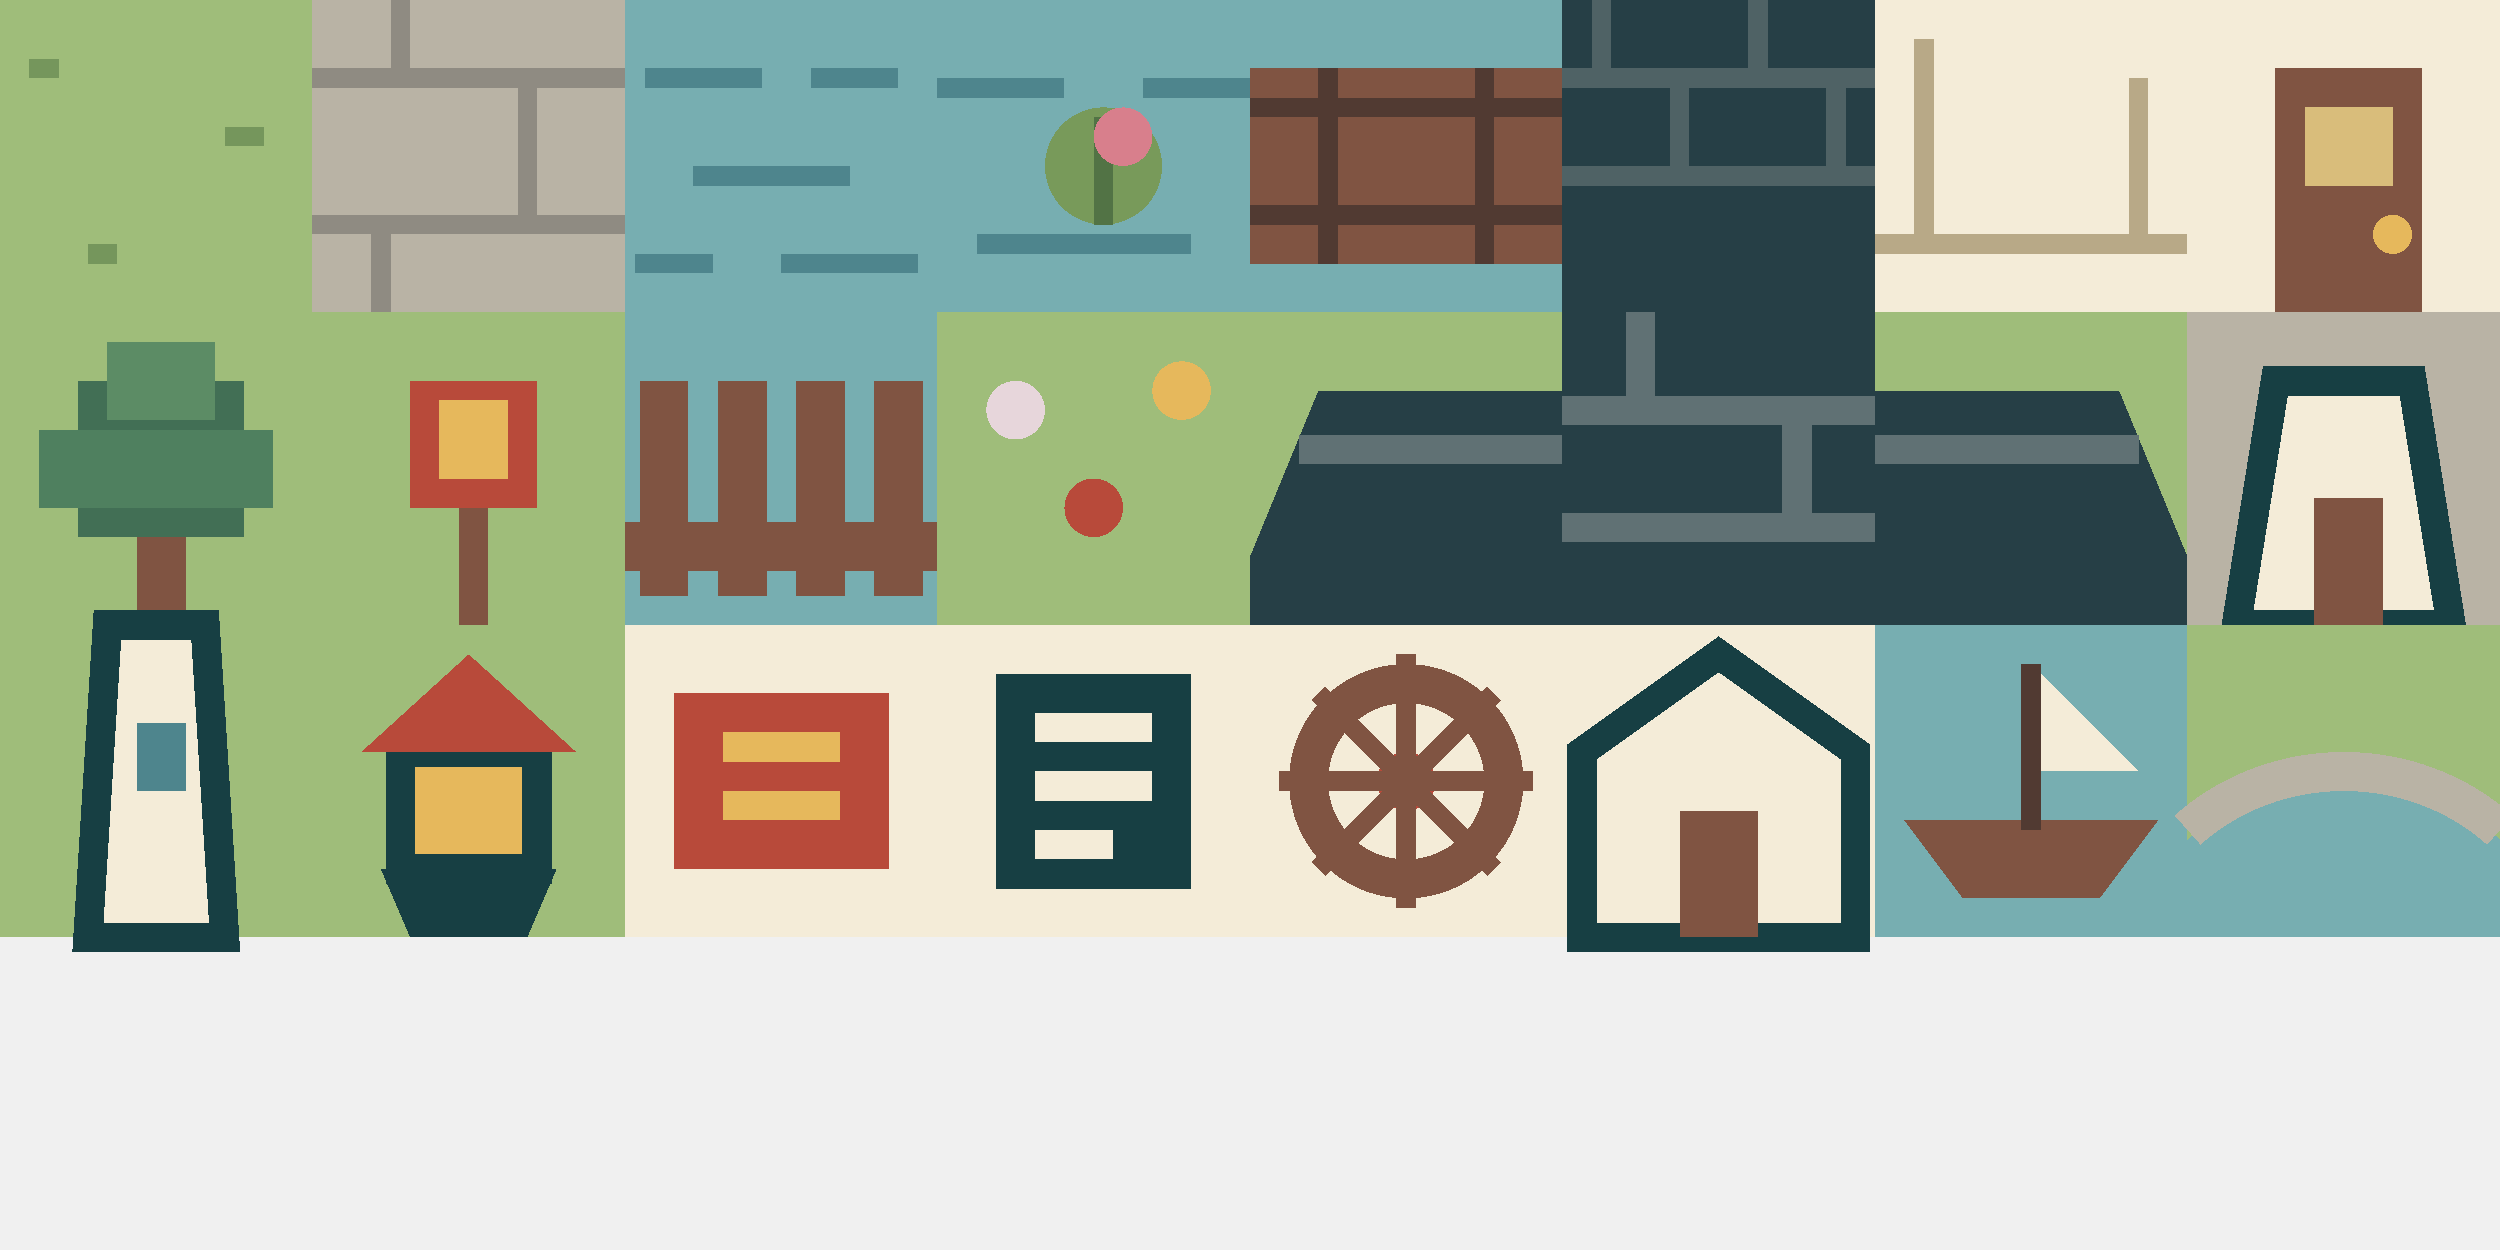
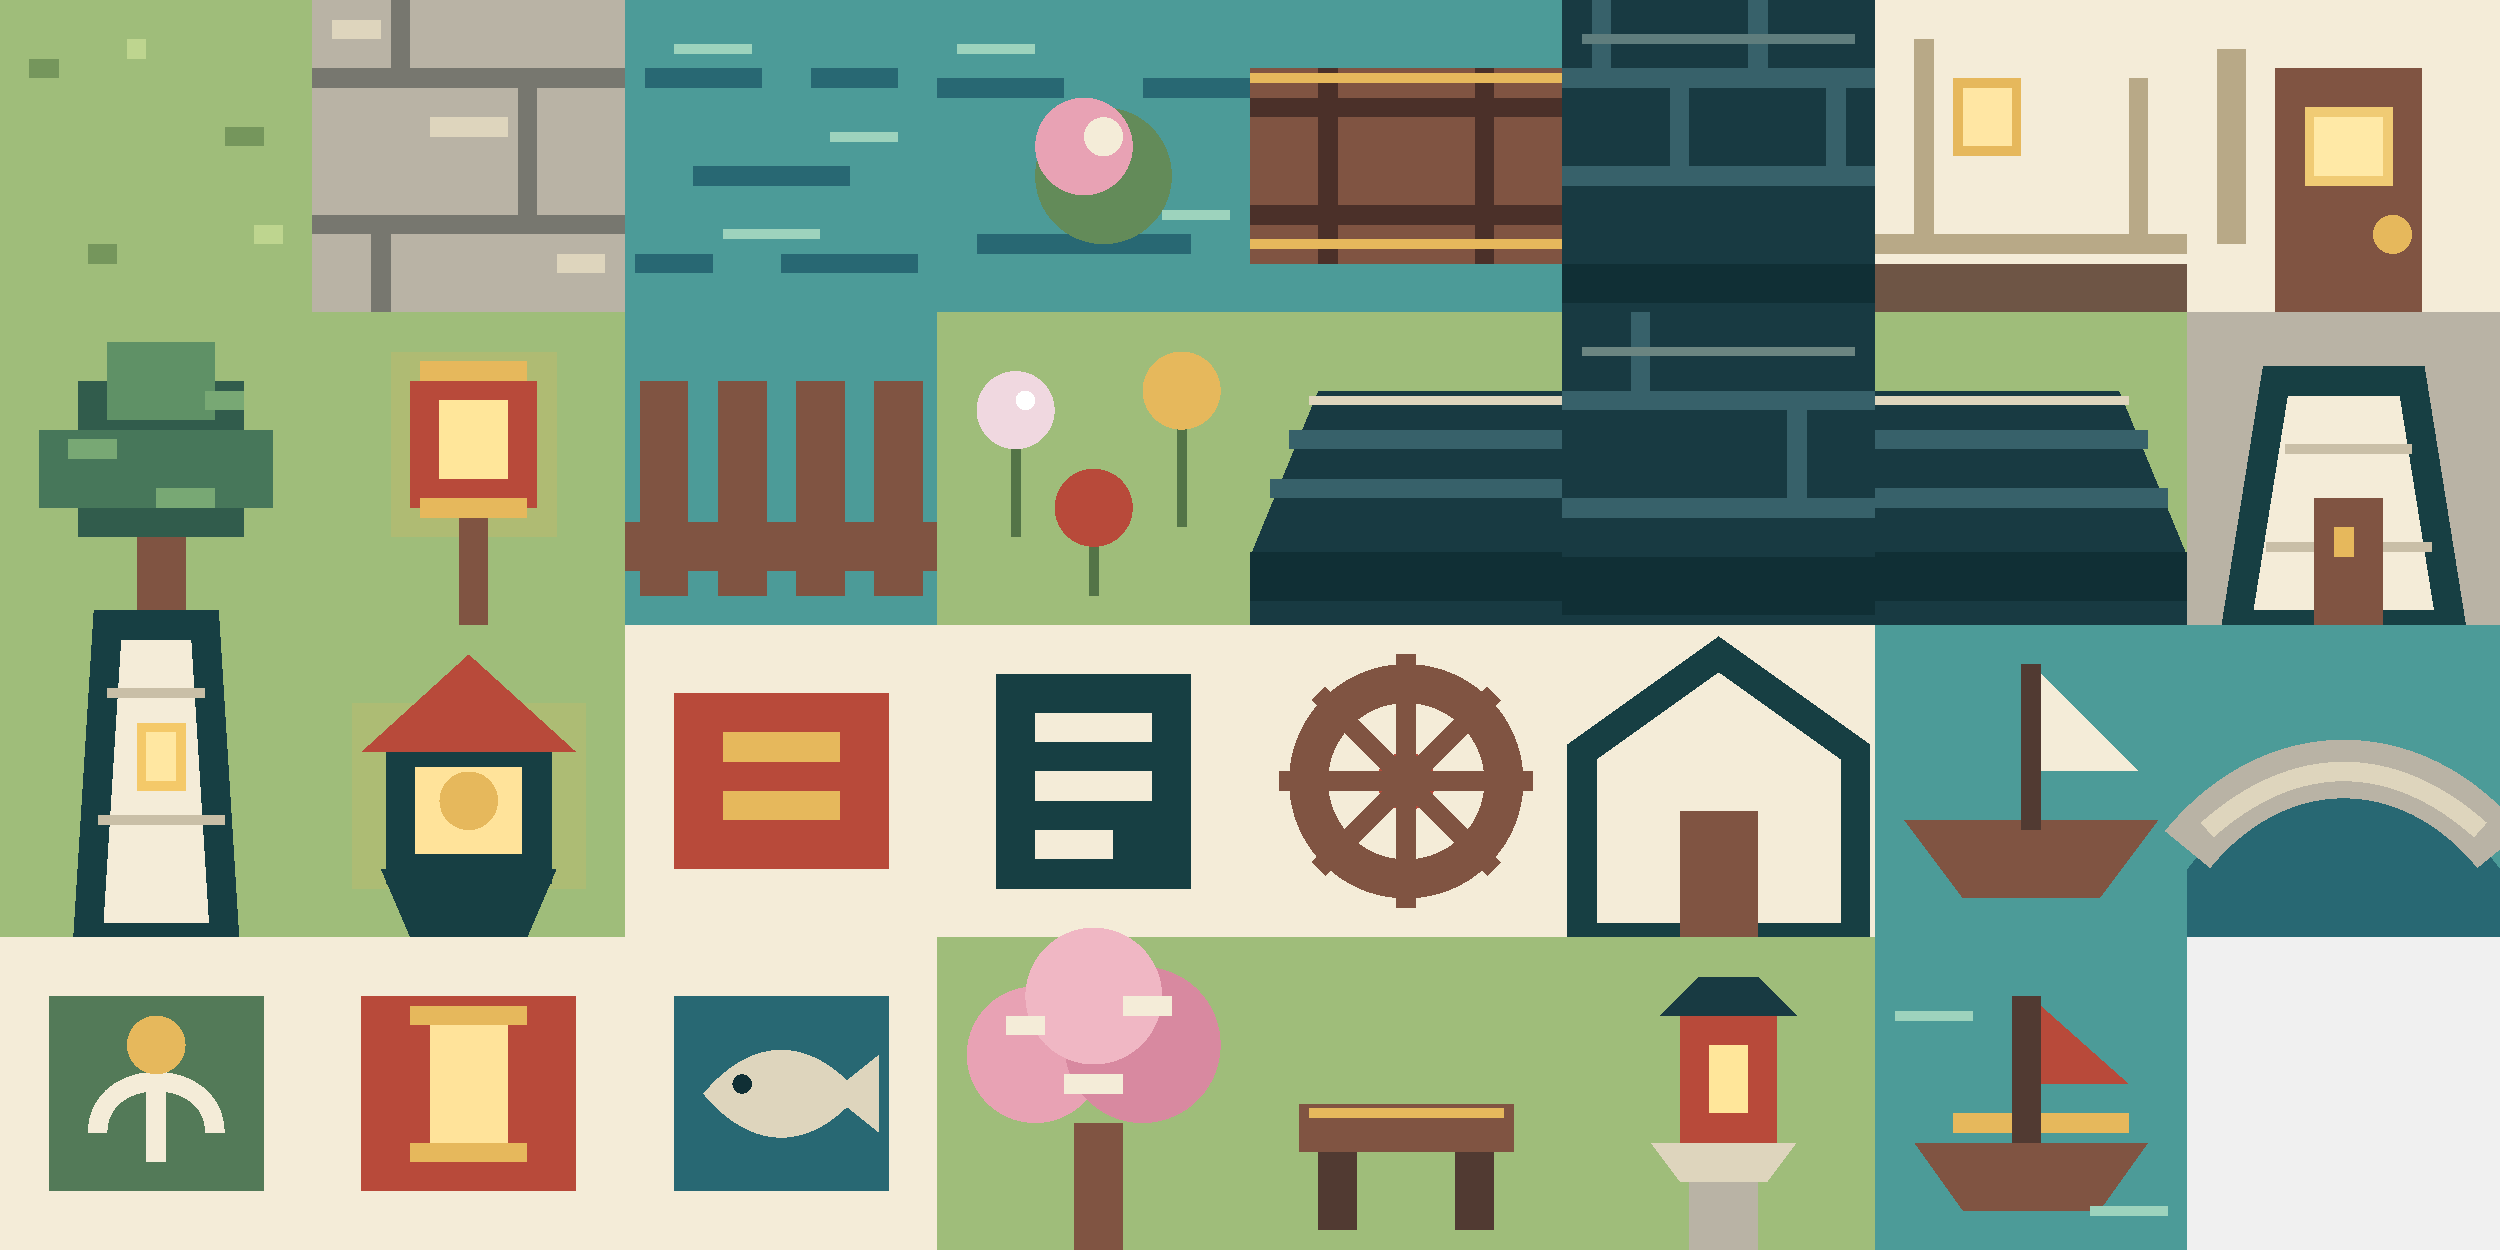
<svg xmlns="http://www.w3.org/2000/svg" width="256" height="128" viewBox="0 0 256 128" shape-rendering="crispEdges">
  <rect width="256" height="128" fill="transparent" />
  <g transform="translate(0 0)">
    <rect width="32" height="32" fill="#9fbd7a" />
    <path d="M3 6h3v2H3zm20 7h4v2h-4zM9 25h3v2H9z" fill="#75965c" />
+     <path d="M13 4h2v2h-2zm13 19h3v2h-3z" fill="#bed58f" />
  </g>
  <g transform="translate(32 0)">
    <rect width="32" height="32" fill="#b9b3a5" />
-     <path d="M0 8h32M0 23h32M9 0v8m13 0v15M7 23v9" stroke="#8f8b82" stroke-width="2" />
+     <path d="M0 8h32M0 23h32M9 0v8m13 0v15M7 23v9" stroke="#77776f" stroke-width="2" />
+     <path d="M2 3h5m5 10h8m5 14h5" stroke="#ded5bd" stroke-width="2" />
  </g>
  <g transform="translate(64 0)">
-     <rect width="32" height="32" fill="#77aeb1" />
-     <path d="M2 8h12m5 0h9M7 18h16M1 27h8m7 0h14" stroke="#4e858d" stroke-width="2" />
+     <rect width="32" height="32" fill="#4c9b98" />
+     <path d="M2 8h12m5 0h9M7 18h16M1 27h8m7 0h14" stroke="#286873" stroke-width="2" />
+     <path d="M5 5h8m8 9h7M10 24h10" stroke="#9dd3bd" stroke-width="1" />
  </g>
  <g transform="translate(96 0)">
-     <rect width="32" height="32" fill="#77aeb1" />
-     <path d="M0 9h13m8 0h11M4 25h22" stroke="#4e858d" stroke-width="2" />
-     <circle cx="17" cy="17" r="6" fill="#789a5a" />
-     <rect x="16" y="12" width="2" height="11" fill="#527345" />
-     <circle cx="19" cy="14" r="3" fill="#d87f8c" />
+     <rect width="32" height="32" fill="#4c9b98" />
+     <path d="M0 9h13m8 0h11M4 25h22" stroke="#286873" stroke-width="2" />
+     <path d="M2 5h8m13 17h7" stroke="#9dd3bd" />
+     <circle cx="17" cy="18" r="7" fill="#638b59" />
+     <circle cx="15" cy="15" r="5" fill="#e8a2b4" />
+     <circle cx="17" cy="14" r="2" fill="#f4ecd8" />
  </g>
  <g transform="translate(128 0)">
-     <rect width="32" height="32" fill="#77aeb1" />
+     <rect width="32" height="32" fill="#4c9b98" />
    <rect y="7" width="32" height="20" fill="#805442" />
-     <path d="M0 11h32M0 22h32M8 7v20m16-20v20" stroke="#513a32" stroke-width="2" />
+     <path d="M0 11h32M0 22h32M8 7v20m16-20v20" stroke="#4b3029" stroke-width="2" />
+     <path d="M0 8h32M0 25h32" stroke="#e6b85c" stroke-width="1" />
  </g>
  <g transform="translate(160 0)">
-     <rect width="32" height="32" fill="#263f46" />
-     <path d="M0 8h32M0 18h32M4 0v8m8 0v10m8-18v8m8 0v10" stroke="#4f6265" stroke-width="2" />
+     <rect width="32" height="32" fill="#183a42" />
+     <path d="M0 8h32M0 18h32M4 0v8m8 0v10m8-18v8m8 0v10" stroke="#37616a" stroke-width="2" />
+     <path d="M0 29h32" stroke="#102f35" stroke-width="4" />
+     <path d="M2 4h28" stroke="#5f7d7d" />
  </g>
  <g transform="translate(192 0)">
    <rect width="32" height="32" fill="#f4ecd8" />
    <path d="M0 25h32M5 4v21m22-17v17" stroke="#b8a987" stroke-width="2" />
+     <rect x="8" y="8" width="7" height="8" fill="#e6b85c" />
+     <path d="M9 9h5v6H9z" fill="#ffe6a3" />
+     <rect y="27" width="32" height="5" fill="#6e5545" />
  </g>
  <g transform="translate(224 0)">
    <rect width="32" height="32" fill="#f4ecd8" />
    <rect x="9" y="7" width="15" height="25" fill="#805442" />
-     <path d="M12 11h9v8h-9z" fill="#d9bd7b" />
+     <path d="M12 11h9v8h-9z" fill="#f0cb74" />
+     <path d="M13 12h7v6h-7z" fill="#ffe9a6" />
    <circle cx="21" cy="24" r="2" fill="#e6b85c" />
+     <rect x="3" y="5" width="3" height="20" fill="#b8a987" />
  </g>
  <g transform="translate(0 32)">
    <rect width="32" height="32" fill="#9fbd7a" />
    <rect x="14" y="18" width="5" height="14" fill="#805442" />
-     <rect x="8" y="7" width="17" height="16" fill="#426f55" />
-     <rect x="4" y="12" width="24" height="8" fill="#4f805f" />
-     <rect x="11" y="3" width="11" height="8" fill="#5c8c65" />
+     <rect x="8" y="7" width="17" height="16" fill="#315c4c" />
+     <rect x="4" y="12" width="24" height="8" fill="#47775a" />
+     <rect x="11" y="3" width="11" height="8" fill="#5f9166" />
+     <path d="M7 14h5m9-5h4m-9 10h6" stroke="#78a874" stroke-width="2" />
  </g>
  <g transform="translate(32 32)">
    <rect width="32" height="32" fill="#9fbd7a" />
+     <rect x="8" y="4" width="17" height="19" fill="#e6b85c" opacity=".22" />
    <rect x="15" y="8" width="3" height="24" fill="#805442" />
    <rect x="10" y="7" width="13" height="13" fill="#b84a3a" />
-     <rect x="13" y="9" width="7" height="8" fill="#e6b85c" />
+     <rect x="13" y="9" width="7" height="8" fill="#ffe69a" />
+     <path d="M11 6h11M11 20h11" stroke="#e6b85c" stroke-width="2" />
  </g>
  <g transform="translate(64 32)">
-     <rect width="32" height="32" fill="#77aeb1" />
+     <rect width="32" height="32" fill="#4c9b98" />
    <path d="M0 24h32M4 7v22m8-22v22m8-22v22m8-22v22" stroke="#805442" stroke-width="5" />
  </g>
  <g transform="translate(96 32)">
    <rect width="32" height="32" fill="#9fbd7a" />
-     <circle cx="8" cy="10" r="3" fill="#e7d6db" />
-     <circle cx="16" cy="20" r="3" fill="#b84a3a" />
-     <circle cx="25" cy="8" r="3" fill="#e6b85c" />
+     <path d="M8 10v13m8-3v9m9-21v14" stroke="#537447" />
+     <circle cx="8" cy="10" r="4" fill="#f0d8e0" />
+     <circle cx="16" cy="20" r="4" fill="#b84a3a" />
+     <circle cx="25" cy="8" r="4" fill="#e6b85c" />
+     <circle cx="9" cy="9" r="1" fill="white" />
  </g>
  <g transform="translate(128 32)">
    <rect width="32" height="32" fill="#9fbd7a" />
-     <path d="M0 25L7 8h25v24H0z" fill="#263f46" />
-     <path d="M5 14h27" stroke="#607174" stroke-width="3" />
+     <path d="M0 25L7 8h25v24H0z" fill="#183a42" />
+     <path d="M4 13h28M2 18h30" stroke="#37616a" stroke-width="2" />
+     <path d="M0 27h32" stroke="#102f35" stroke-width="5" />
+     <path d="M6 9h26" stroke="#ded5bd" />
  </g>
  <g transform="translate(160 32)">
-     <rect width="32" height="32" fill="#263f46" />
-     <path d="M0 10h32M0 22h32M8 0v10m16 0v12" stroke="#607174" stroke-width="3" />
+     <rect width="32" height="32" fill="#183a42" />
+     <path d="M0 9h32M0 20h32M8 0v9m16 0v11" stroke="#37616a" stroke-width="2" />
+     <path d="M0 28h32" stroke="#102f35" stroke-width="6" />
+     <path d="M2 4h28" stroke="#6b8581" />
  </g>
  <g transform="translate(192 32)">
    <rect width="32" height="32" fill="#9fbd7a" />
-     <path d="M0 8h25l7 17v7H0z" fill="#263f46" />
-     <path d="M0 14h27" stroke="#607174" stroke-width="3" />
+     <path d="M0 8h25l7 17v7H0z" fill="#183a42" />
+     <path d="M0 13h28M0 19h30" stroke="#37616a" stroke-width="2" />
+     <path d="M0 27h32" stroke="#102f35" stroke-width="5" />
+     <path d="M0 9h26" stroke="#ded5bd" />
  </g>
  <g transform="translate(224 32)">
    <rect width="32" height="32" fill="#b9b3a5" />
    <path d="M5 32l4-25h14l4 25z" fill="#f4ecd8" stroke="#173f43" stroke-width="3" />
+     <path d="M10 14h13M8 24h17" stroke="#c9bfa7" />
    <rect x="13" y="19" width="7" height="13" fill="#805442" />
+     <rect x="15" y="22" width="2" height="3" fill="#e6b85c" />
  </g>
  <g transform="translate(0 64)">
    <rect width="32" height="32" fill="#9fbd7a" />
    <path d="M9 32l2-32h10l2 32z" fill="#f4ecd8" stroke="#173f43" stroke-width="3" />
-     <rect x="14" y="10" width="5" height="7" fill="#4e858d" />
+     <path d="M11 7h10M10 20h13" stroke="#c9bfa7" />
+     <rect x="14" y="10" width="5" height="7" fill="#f4c969" />
+     <rect x="15" y="11" width="3" height="5" fill="#ffe7a1" />
  </g>
  <g transform="translate(32 64)">
    <rect width="32" height="32" fill="#9fbd7a" />
+     <rect x="4" y="8" width="24" height="19" fill="#e6b85c" opacity=".2" />
    <path d="M7 25h18l-3 7H10z" fill="#173f43" />
-     <rect x="9" y="13" width="14" height="12" fill="#e6b85c" stroke="#173f43" stroke-width="3" />
+     <rect x="9" y="13" width="14" height="12" fill="#ffe39a" stroke="#173f43" stroke-width="3" />
    <path d="M5 13L16 3l11 10z" fill="#b84a3a" />
+     <circle cx="16" cy="18" r="3" fill="#e6b85c" />
  </g>
  <g transform="translate(64 64)">
    <rect width="32" height="32" fill="#f4ecd8" />
    <rect x="5" y="7" width="22" height="18" fill="#b84a3a" />
    <path d="M10 11h12v3H10zm0 6h12v3H10z" fill="#e6b85c" />
  </g>
  <g transform="translate(96 64)">
    <rect width="32" height="32" fill="#f4ecd8" />
    <rect x="6" y="5" width="20" height="22" fill="#173f43" />
    <path d="M10 9h12v3H10zm0 6h12v3H10zm0 6h8v3h-8z" fill="#f4ecd8" />
  </g>
  <g transform="translate(128 64)">
    <rect width="32" height="32" fill="#f4ecd8" />
    <circle cx="16" cy="16" r="10" fill="none" stroke="#805442" stroke-width="4" />
    <circle cx="16" cy="16" r="3" fill="#b84a3a" />
    <path d="M16 3v26M3 16h26M7 7l18 18M25 7L7 25" stroke="#805442" stroke-width="2" />
  </g>
  <g transform="translate(160 64)">
    <rect width="32" height="32" fill="#f4ecd8" />
    <path d="M2 13L16 3l14 10v19H2z" fill="#f4ecd8" stroke="#173f43" stroke-width="3" />
    <rect x="12" y="19" width="8" height="13" fill="#805442" />
  </g>
  <g transform="translate(192 64)">
-     <rect width="32" height="32" fill="#77aeb1" />
+     <rect width="32" height="32" fill="#4c9b98" />
    <path d="M3 20h26l-6 8H9z" fill="#805442" />
    <rect x="15" y="4" width="2" height="17" fill="#513a32" />
    <path d="M17 5l10 10H17z" fill="#f4ecd8" />
  </g>
  <g transform="translate(224 64)">
-     <rect width="32" height="32" fill="#9fbd7a" />
-     <path d="M0 22c8-8 24-8 32 0v10H0z" fill="#77aeb1" />
-     <path d="M0 21c9-8 23-8 32 0" fill="none" stroke="#b9b3a5" stroke-width="4" />
+     <rect width="32" height="32" fill="#4c9b98" />
+     <path d="M0 25c8-11 24-11 32 0v7H0z" fill="#286873" />
+     <path d="M0 23c9-11 23-11 32 0" fill="none" stroke="#b9b3a5" stroke-width="6" />
+     <path d="M2 21c9-8 19-8 28 0" fill="none" stroke="#ded5bd" stroke-width="2" />
+   </g>
+   <g transform="translate(0 96)">
+     <rect width="32" height="32" fill="#f4ecd8" />
+     <rect x="5" y="6" width="22" height="20" fill="#537a58" />
+     <path d="M10 20c0-7 12-7 12 0M16 10v13" fill="none" stroke="#f4ecd8" stroke-width="2" />
+     <circle cx="16" cy="11" r="3" fill="#e6b85c" />
+   </g>
+   <g transform="translate(32 96)">
+     <rect width="32" height="32" fill="#f4ecd8" />
+     <rect x="5" y="6" width="22" height="20" fill="#b84a3a" />
+     <rect x="12" y="9" width="8" height="12" fill="#ffe39a" />
+     <path d="M10 8h12M10 22h12" stroke="#e6b85c" stroke-width="2" />
+   </g>
+   <g transform="translate(64 96)">
+     <rect width="32" height="32" fill="#f4ecd8" />
+     <rect x="5" y="6" width="22" height="20" fill="#286873" />
+     <path d="M8 16c5-6 11-6 16 0-5 6-11 6-16 0zm13 0 5-4v8z" fill="#ded5bd" />
+     <circle cx="12" cy="15" r="1" fill="#102f35" />
+   </g>
+   <g transform="translate(96 96)">
+     <rect width="32" height="32" fill="#9fbd7a" />
+     <rect x="14" y="19" width="5" height="13" fill="#805442" />
+     <circle cx="10" cy="12" r="7" fill="#e8a2b4" />
+     <circle cx="21" cy="11" r="8" fill="#d889a0" />
+     <circle cx="16" cy="6" r="7" fill="#f0b7c4" />
+     <path d="M7 9h4m8-2h5m-11 8h6" stroke="#f4ecd8" stroke-width="2" />
+   </g>
+   <g transform="translate(128 96)">
+     <rect width="32" height="32" fill="#9fbd7a" />
+     <rect x="5" y="17" width="22" height="5" fill="#805442" />
+     <rect x="7" y="22" width="4" height="8" fill="#513a32" />
+     <rect x="21" y="22" width="4" height="8" fill="#513a32" />
+     <path d="M6 18h20" stroke="#e6b85c" />
+   </g>
+   <g transform="translate(160 96)">
+     <rect width="32" height="32" fill="#9fbd7a" />
+     <rect x="13" y="22" width="7" height="10" fill="#b9b3a5" />
+     <path d="M9 21h15l-3 4H12z" fill="#ded5bd" />
+     <rect x="12" y="8" width="10" height="13" fill="#b84a3a" />
+     <rect x="15" y="11" width="4" height="7" fill="#ffe69a" />
+     <path d="M10 8h14l-4-4h-6z" fill="#183a42" />
+   </g>
+   <g transform="translate(192 96)">
+     <rect width="32" height="32" fill="#4c9b98" />
+     <path d="M4 21h24l-5 7H9z" fill="#805442" />
+     <path d="M8 19h18" stroke="#e6b85c" stroke-width="2" />
+     <rect x="14" y="6" width="3" height="15" fill="#513a32" />
+     <path d="M17 7l9 8h-9z" fill="#b84a3a" />
+     <path d="M2 8h8m12 20h8" stroke="#9dd3bd" />
  </g>
</svg>
